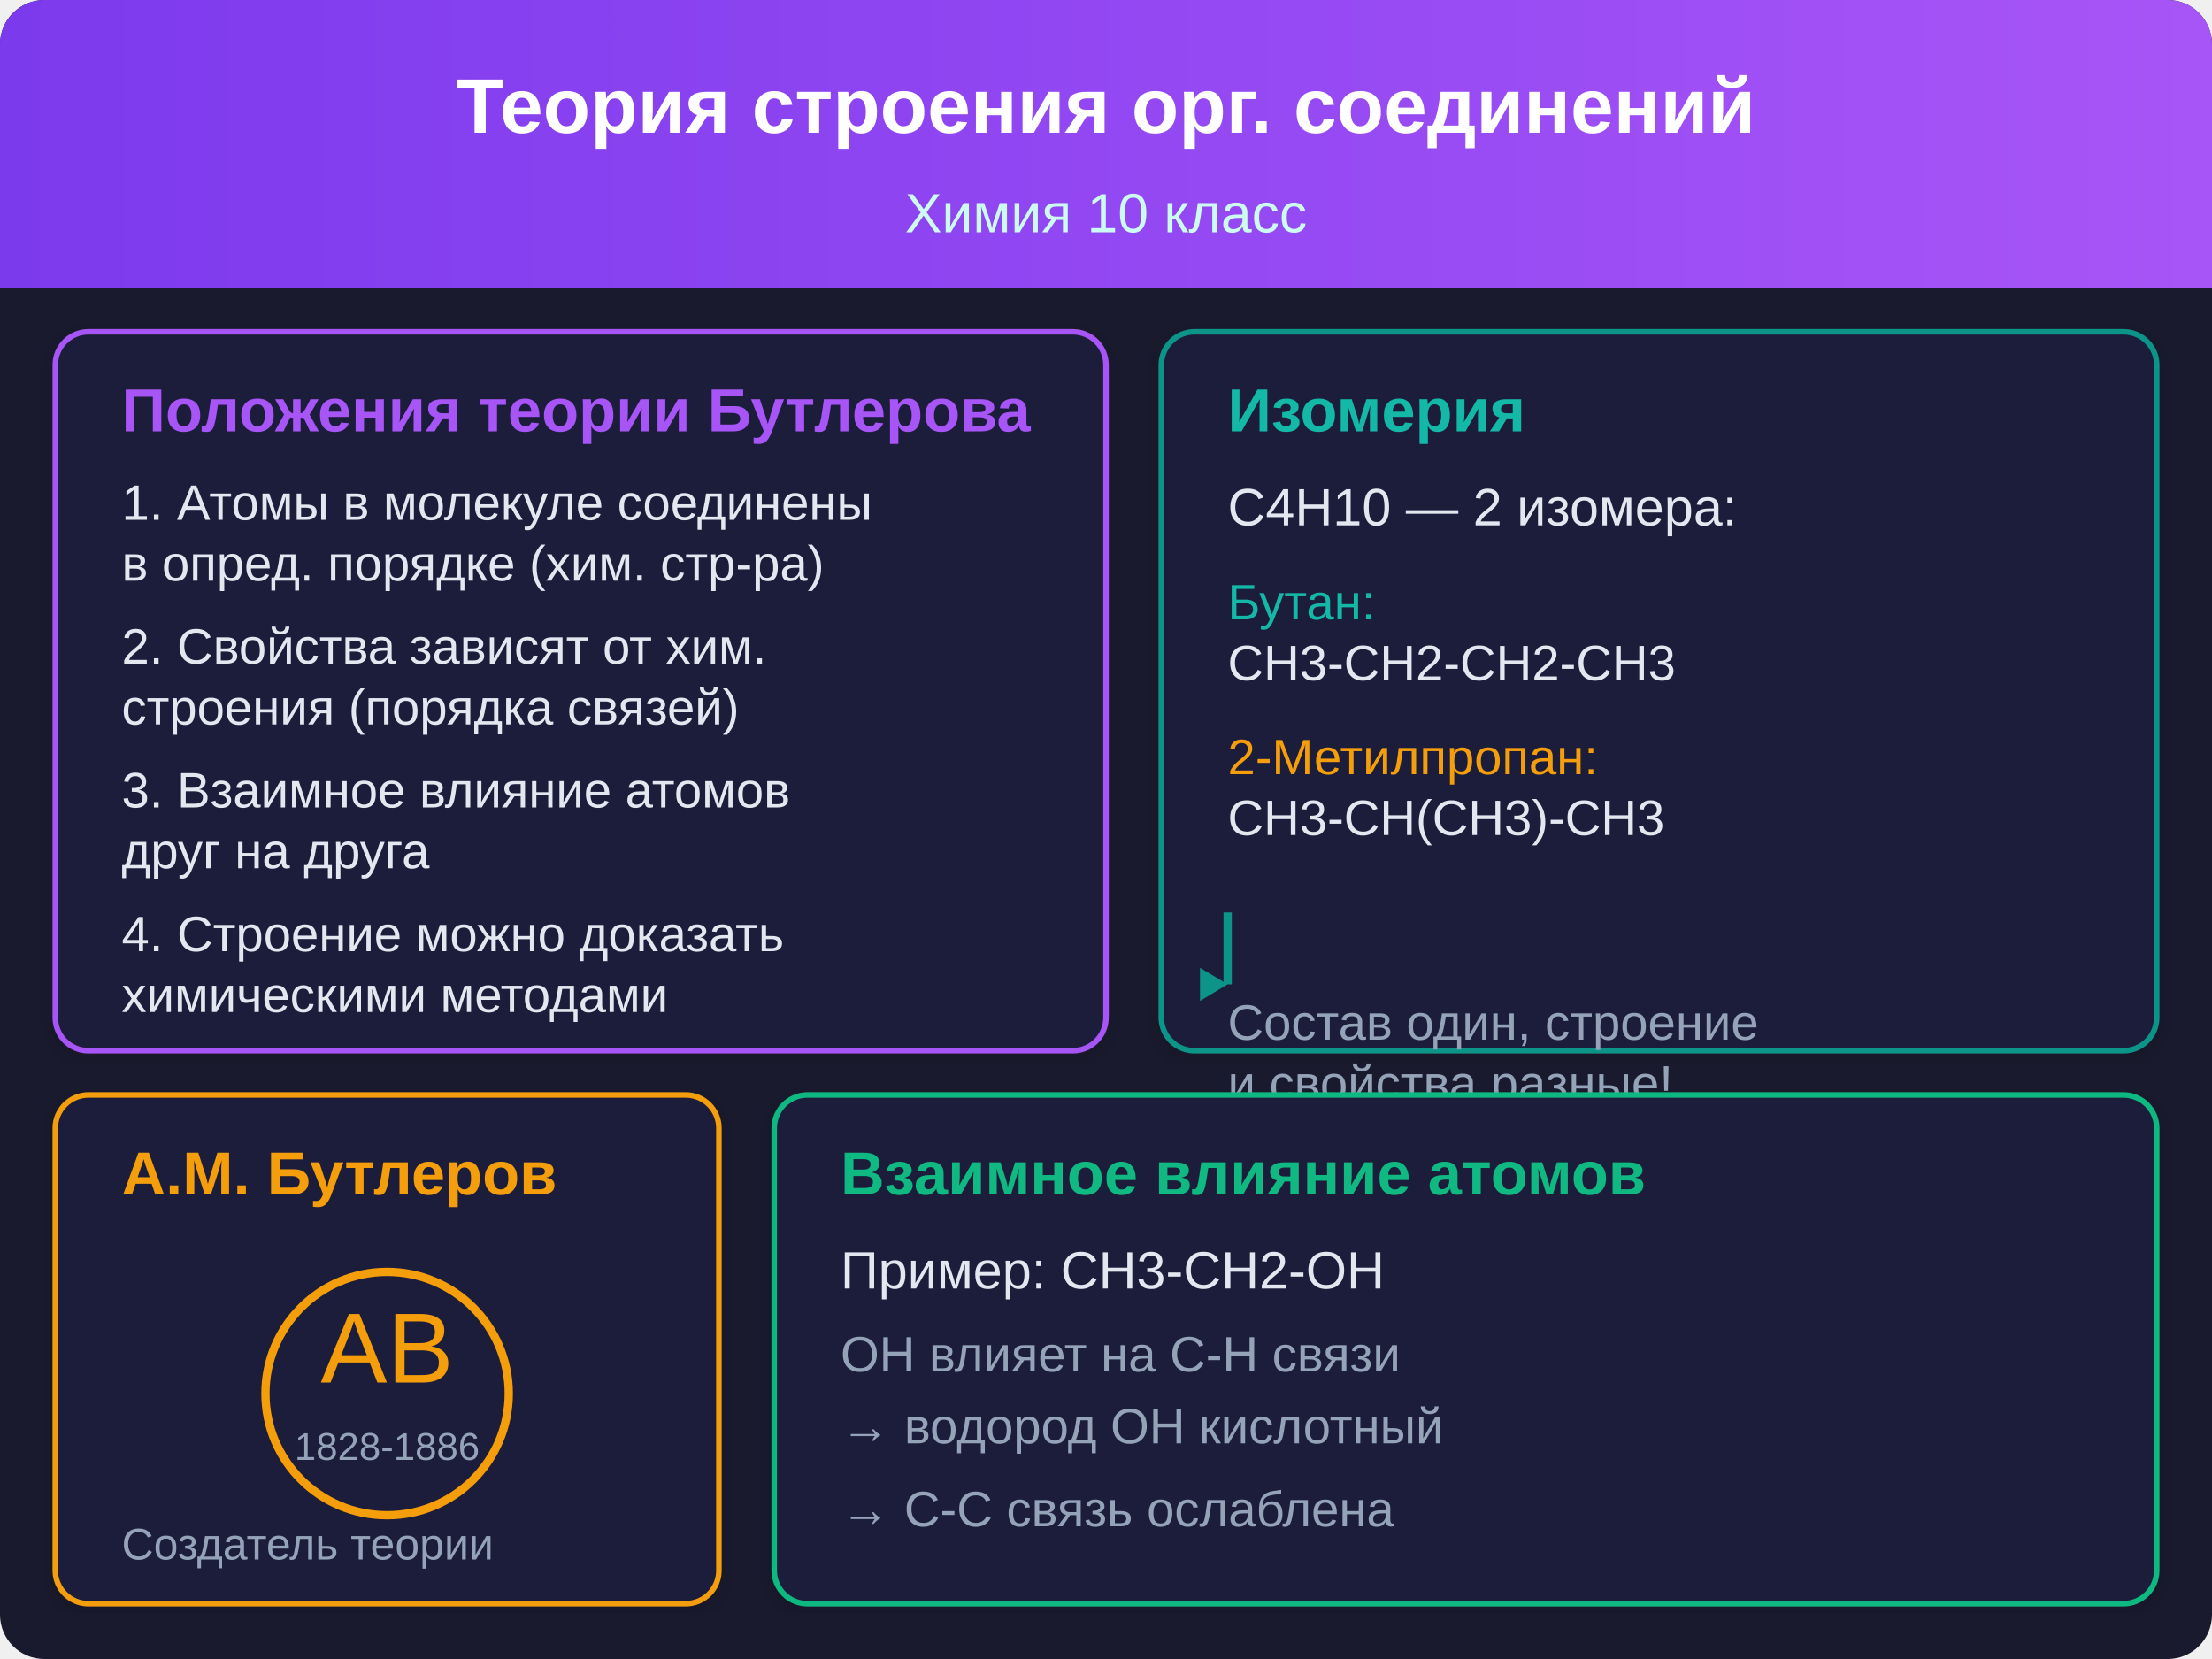
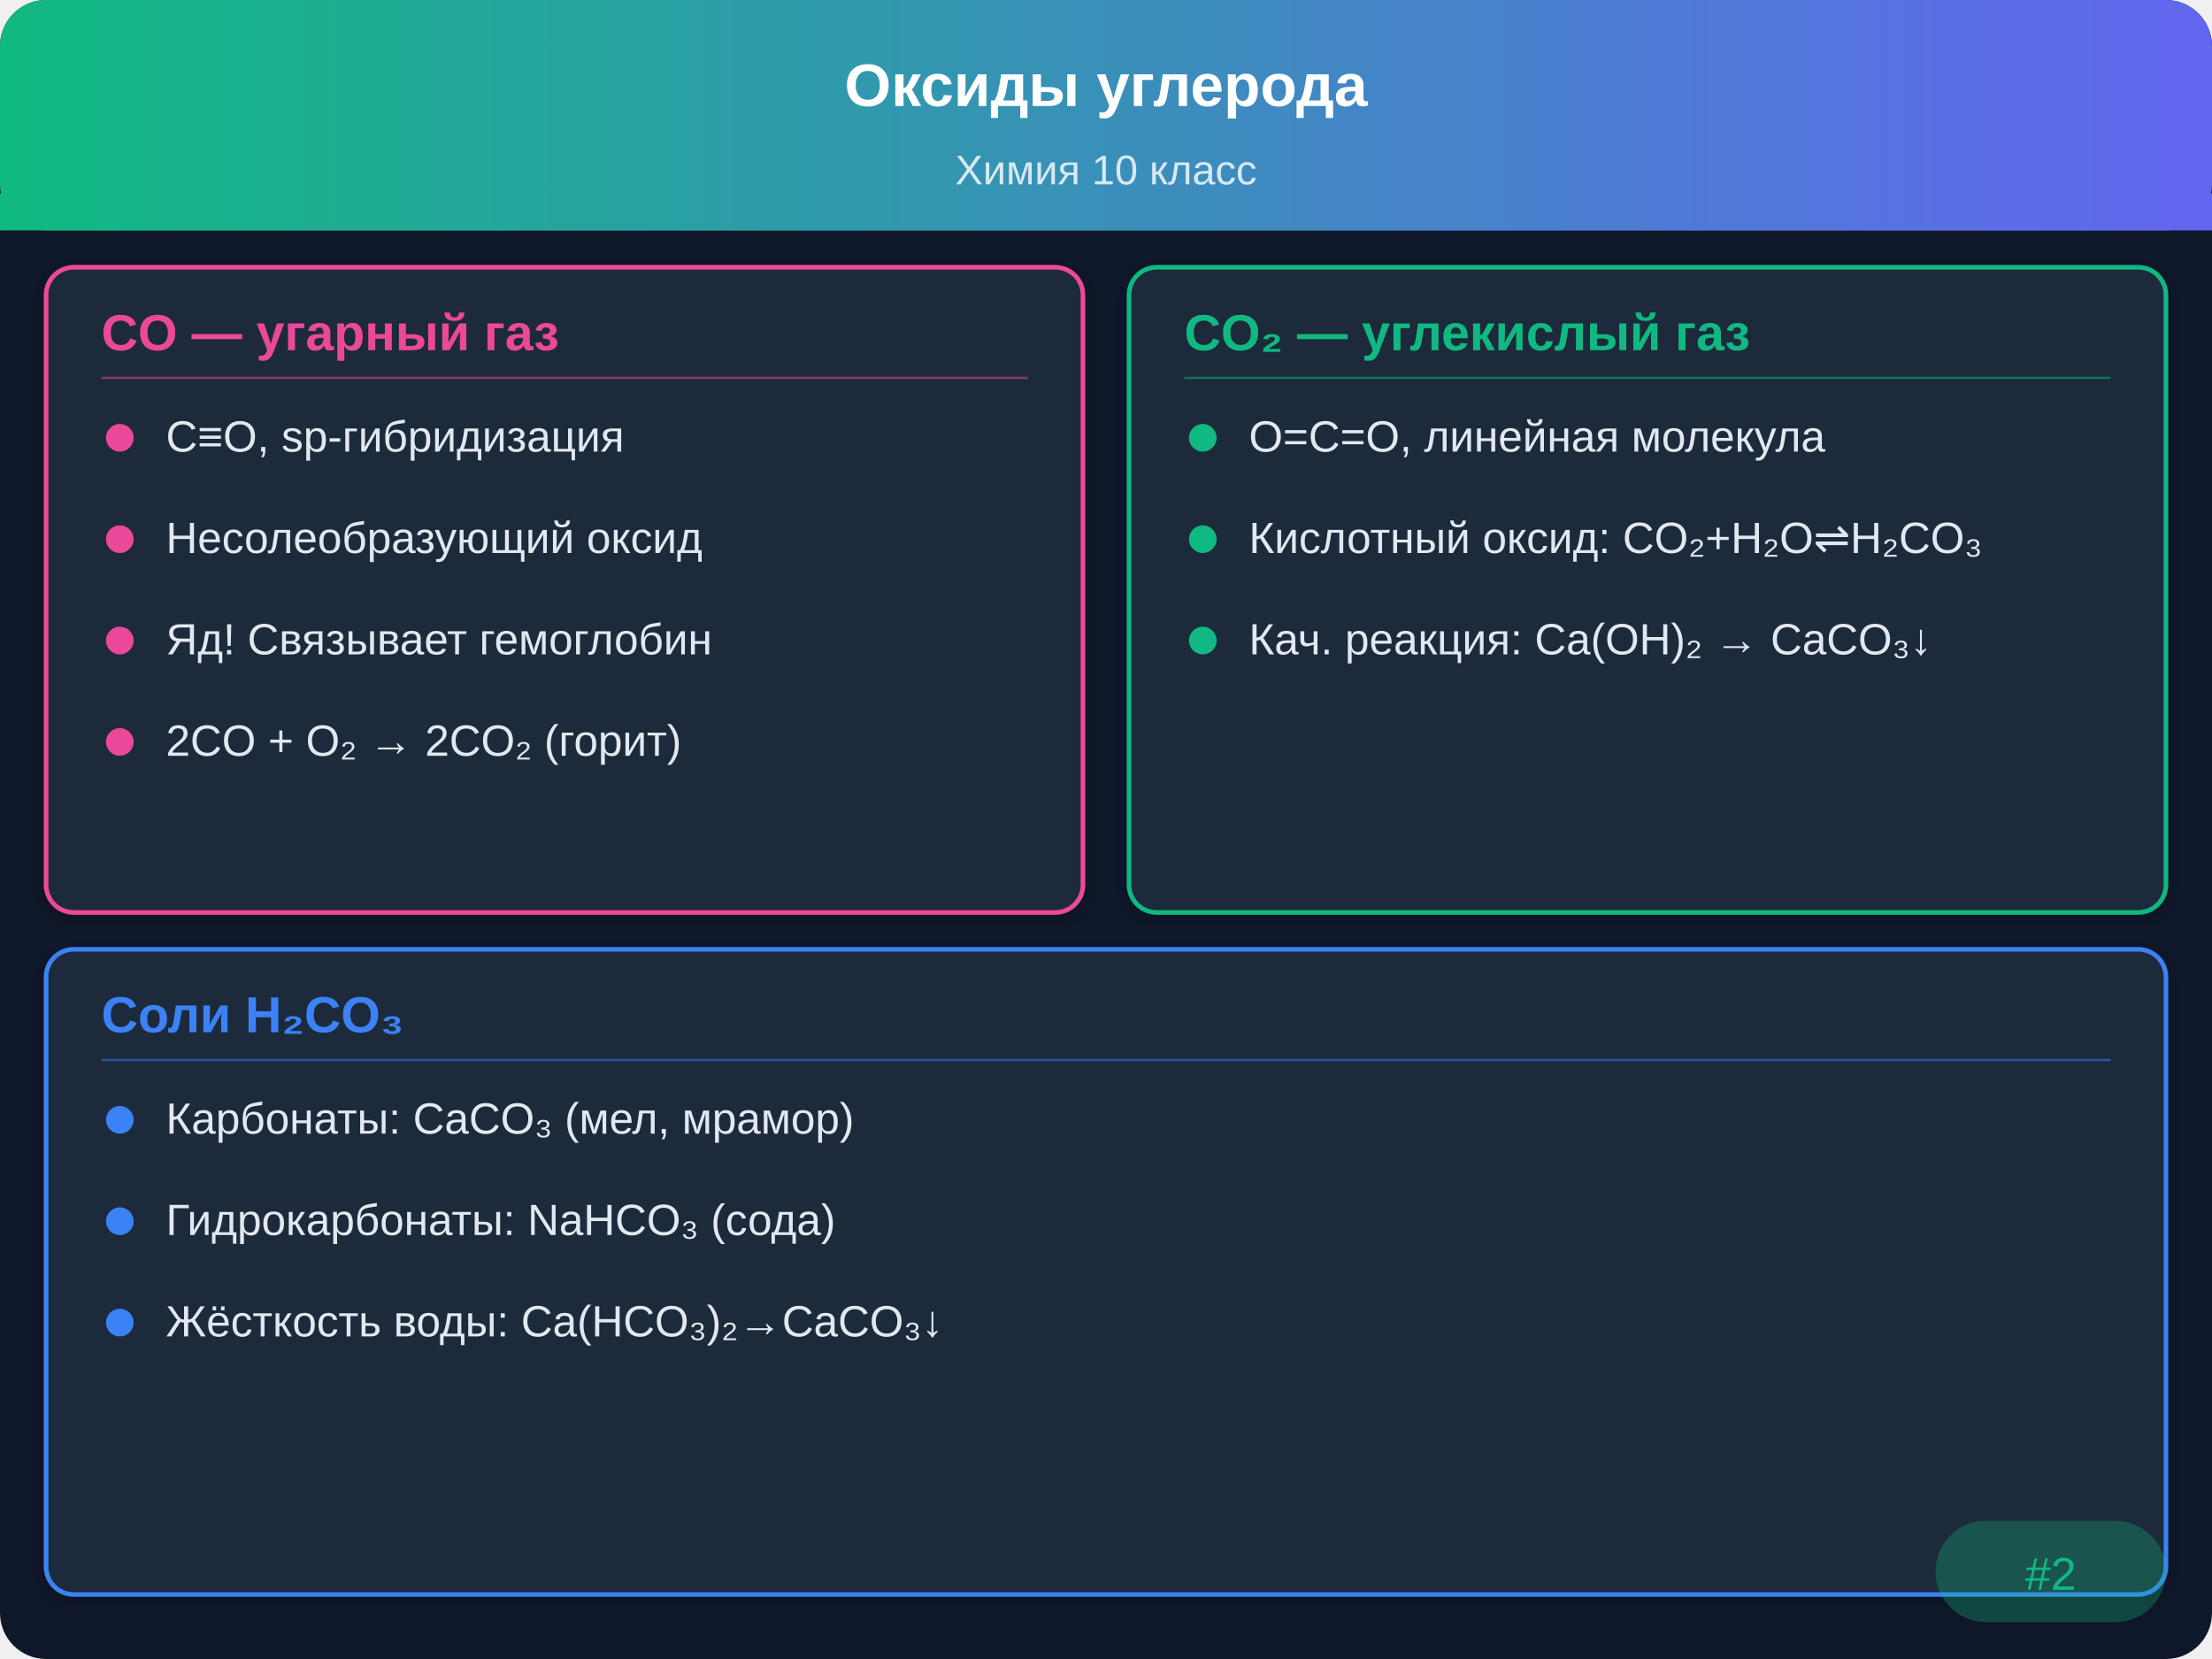
- <svg xmlns="http://www.w3.org/2000/svg" viewBox="0 0 400 300">
+ <svg xmlns="http://www.w3.org/2000/svg" viewBox="0 0 480 360">
  <defs>
-     <linearGradient id="tg2" x1="0" y1="0" x2="400" y2="0" gradientUnits="userSpaceOnUse">
-       <stop offset="0%" stop-color="#7c3aed" />
-       <stop offset="100%" stop-color="#a855f7" />
+     <linearGradient id="hdr" x1="0" y1="0" x2="480" y2="0" gradientUnits="userSpaceOnUse">
+       <stop offset="0%" stop-color="#10b981" />
+       <stop offset="100%" stop-color="#6366f1" />
    </linearGradient>
-     <filter id="sh2" x="-2%" y="-2%" width="104%" height="104%">
-       <feDropShadow dx="0" dy="1" stdDeviation="2" flood-opacity="0.15" />
+     <filter id="sh" x="-2%" y="-2%" width="104%" height="104%">
+       <feDropShadow dx="0" dy="1" stdDeviation="2" flood-opacity="0.2" />
    </filter>
  </defs>
-   <rect width="400" height="300" rx="8" fill="#1a1a2e" />
-   <rect width="400" height="52" rx="8" fill="url(#tg2)" />
-   <rect y="44" width="400" height="8" fill="url(#tg2)" />
-   <text x="200" y="24" text-anchor="middle" fill="#ffffff" font-family="Arial, sans-serif" font-size="14" font-weight="bold">Теория строения орг. соединений</text>
-   <text x="200" y="42" text-anchor="middle" fill="#ccfbf1" font-family="Arial, sans-serif" font-size="10">Химия 10 класс</text>
-   <rect x="10" y="60" width="190" height="130" rx="6" fill="#1e1e3a" stroke="#a855f7" stroke-width="1" filter="url(#sh2)" />
-   <text x="22" y="78" font-family="Arial, sans-serif" font-size="11" font-weight="bold" fill="#a855f7">Положения теории Бутлерова</text>
-   <text x="22" y="94" font-family="Arial, sans-serif" font-size="9" fill="#e2e8f0">1. Атомы в молекуле соединены</text>
-   <text x="22" y="105" font-family="Arial, sans-serif" font-size="9" fill="#e2e8f0">в опред. порядке (хим. стр-ра)</text>
-   <text x="22" y="120" font-family="Arial, sans-serif" font-size="9" fill="#e2e8f0">2. Свойства зависят от хим.</text>
-   <text x="22" y="131" font-family="Arial, sans-serif" font-size="9" fill="#e2e8f0">строения (порядка связей)</text>
-   <text x="22" y="146" font-family="Arial, sans-serif" font-size="9" fill="#e2e8f0">3. Взаимное влияние атомов</text>
-   <text x="22" y="157" font-family="Arial, sans-serif" font-size="9" fill="#e2e8f0">друг на друга</text>
-   <text x="22" y="172" font-family="Arial, sans-serif" font-size="9" fill="#e2e8f0">4. Строение можно доказать</text>
-   <text x="22" y="183" font-family="Arial, sans-serif" font-size="9" fill="#e2e8f0">химическими методами</text>
-   <rect x="210" y="60" width="180" height="130" rx="6" fill="#1e1e3a" stroke="#0d9488" stroke-width="1" filter="url(#sh2)" />
-   <text x="222" y="78" font-family="Arial, sans-serif" font-size="11" font-weight="bold" fill="#14b8a6">Изомерия</text>
-   <text x="222" y="95" font-family="Arial, sans-serif" font-size="9.5" fill="#e2e8f0">C4H10 — 2 изомера:</text>
-   <text x="222" y="112" font-family="Arial, sans-serif" font-size="9" fill="#14b8a6">Бутан:</text>
-   <text x="222" y="123" font-family="Arial, sans-serif" font-size="9" fill="#e2e8f0">CH3-CH2-CH2-CH3</text>
-   <text x="222" y="140" font-family="Arial, sans-serif" font-size="9" fill="#f59e0b">2-Метилпропан:</text>
-   <text x="222" y="151" font-family="Arial, sans-serif" font-size="9" fill="#e2e8f0">CH3-CH(CH3)-CH3</text>
-   <line x1="222" y1="165" x2="222" y2="178" stroke="#0d9488" stroke-width="1.5" />
-   <polygon points="222,178 217,175 217,181" fill="#0d9488" />
-   <text x="222" y="188" font-family="Arial, sans-serif" font-size="9" fill="#94a3b8">Состав один, строение</text>
-   <text x="222" y="199" font-family="Arial, sans-serif" font-size="9" fill="#94a3b8">и свойства разные!</text>
-   <rect x="10" y="198" width="120" height="92" rx="6" fill="#1e1e3a" stroke="#f59e0b" stroke-width="1" filter="url(#sh2)" />
-   <text x="22" y="216" font-family="Arial, sans-serif" font-size="11" font-weight="bold" fill="#f59e0b">А.М. Бутлеров</text>
-   <circle cx="70" cy="252" r="22" fill="none" stroke="#f59e0b" stroke-width="1.5" />
-   <text x="70" y="250" text-anchor="middle" font-family="Arial, sans-serif" font-size="18" fill="#f59e0b">AB</text>
-   <text x="70" y="264" text-anchor="middle" font-family="Arial, sans-serif" font-size="7" fill="#94a3b8">1828-1886</text>
-   <text x="22" y="282" font-family="Arial, sans-serif" font-size="8" fill="#94a3b8">Создатель теории</text>
-   <rect x="140" y="198" width="250" height="92" rx="6" fill="#1e1e3a" stroke="#10b981" stroke-width="1" filter="url(#sh2)" />
-   <text x="152" y="216" font-family="Arial, sans-serif" font-size="11" font-weight="bold" fill="#10b981">Взаимное влияние атомов</text>
-   <text x="152" y="233" font-family="Arial, sans-serif" font-size="9.5" fill="#e2e8f0">Пример: CH3-CH2-OH</text>
-   <text x="152" y="248" font-family="Arial, sans-serif" font-size="9" fill="#94a3b8">OH влияет на C-H связи</text>
-   <text x="152" y="261" font-family="Arial, sans-serif" font-size="9" fill="#94a3b8">→ водород OH кислотный</text>
-   <text x="152" y="276" font-family="Arial, sans-serif" font-size="9" fill="#94a3b8">→ C-C связь ослаблена</text>
+   <rect width="480" height="360" rx="10" fill="#0f172a" />
+   <rect width="480" height="50" rx="10" fill="url(#hdr)" />
+   <rect y="42" width="480" height="8" fill="url(#hdr)" />
+   <text x="240" y="23" text-anchor="middle" fill="#ffffff" font-family="Arial,sans-serif" font-size="13" font-weight="bold">Оксиды углерода</text>
+   <text x="240" y="40" text-anchor="middle" fill="#ffffff" font-family="Arial,sans-serif" font-size="9" opacity="0.8">Химия 10 класс</text>
+   <rect x="10" y="58" width="225" height="140" rx="6" fill="#1e293b" stroke="#ec4899" stroke-width="1" filter="url(#sh)" />
+   <text x="22" y="76" font-family="Arial,sans-serif" font-size="11" font-weight="bold" fill="#ec4899">CO — угарный газ</text>
+   <line x1="22" y1="82" x2="223" y2="82" stroke="#ec4899" stroke-width="0.5" opacity="0.5" />
+   <circle cx="26" cy="95" r="3" fill="#ec4899" />
+   <text x="36" y="98" font-family="Arial,sans-serif" font-size="9.5" fill="#e2e8f0">C≡O, sp-гибридизация</text>
+   <circle cx="26" cy="117" r="3" fill="#ec4899" />
+   <text x="36" y="120" font-family="Arial,sans-serif" font-size="9.5" fill="#e2e8f0">Несолеобразующий оксид</text>
+   <circle cx="26" cy="139" r="3" fill="#ec4899" />
+   <text x="36" y="142" font-family="Arial,sans-serif" font-size="9.5" fill="#e2e8f0">Яд! Связывает гемоглобин</text>
+   <circle cx="26" cy="161" r="3" fill="#ec4899" />
+   <text x="36" y="164" font-family="Arial,sans-serif" font-size="9.5" fill="#e2e8f0">2CO + O₂ → 2CO₂ (горит)</text>
+   <rect x="245" y="58" width="225" height="140" rx="6" fill="#1e293b" stroke="#10b981" stroke-width="1" filter="url(#sh)" />
+   <text x="257" y="76" font-family="Arial,sans-serif" font-size="11" font-weight="bold" fill="#10b981">CO₂ — углекислый газ</text>
+   <line x1="257" y1="82" x2="458" y2="82" stroke="#10b981" stroke-width="0.5" opacity="0.5" />
+   <circle cx="261" cy="95" r="3" fill="#10b981" />
+   <text x="271" y="98" font-family="Arial,sans-serif" font-size="9.5" fill="#e2e8f0">O=C=O, линейная молекула</text>
+   <circle cx="261" cy="117" r="3" fill="#10b981" />
+   <text x="271" y="120" font-family="Arial,sans-serif" font-size="9.5" fill="#e2e8f0">Кислотный оксид: CO₂+H₂O⇌H₂CO₃</text>
+   <circle cx="261" cy="139" r="3" fill="#10b981" />
+   <text x="271" y="142" font-family="Arial,sans-serif" font-size="9.5" fill="#e2e8f0">Кач. реакция: Ca(OH)₂ → CaCO₃↓</text>
+   <rect x="10" y="206" width="460" height="140" rx="6" fill="#1e293b" stroke="#3b82f6" stroke-width="1" filter="url(#sh)" />
+   <text x="22" y="224" font-family="Arial,sans-serif" font-size="11" font-weight="bold" fill="#3b82f6">Соли H₂CO₃</text>
+   <line x1="22" y1="230" x2="458" y2="230" stroke="#3b82f6" stroke-width="0.5" opacity="0.5" />
+   <circle cx="26" cy="243" r="3" fill="#3b82f6" />
+   <text x="36" y="246" font-family="Arial,sans-serif" font-size="9.5" fill="#e2e8f0">Карбонаты: CaCO₃ (мел, мрамор)</text>
+   <circle cx="26" cy="265" r="3" fill="#3b82f6" />
+   <text x="36" y="268" font-family="Arial,sans-serif" font-size="9.5" fill="#e2e8f0">Гидрокарбонаты: NaHCO₃ (сода)</text>
+   <circle cx="26" cy="287" r="3" fill="#3b82f6" />
+   <text x="36" y="290" font-family="Arial,sans-serif" font-size="9.5" fill="#e2e8f0">Жёсткость воды: Ca(HCO₃)₂→CaCO₃↓</text>
+   <rect x="420" y="330" width="50" height="22" rx="11" fill="#10b981" opacity="0.3" />
+   <text x="445" y="345" text-anchor="middle" font-family="Arial,sans-serif" font-size="10" fill="#10b981">#2</text>
</svg>
